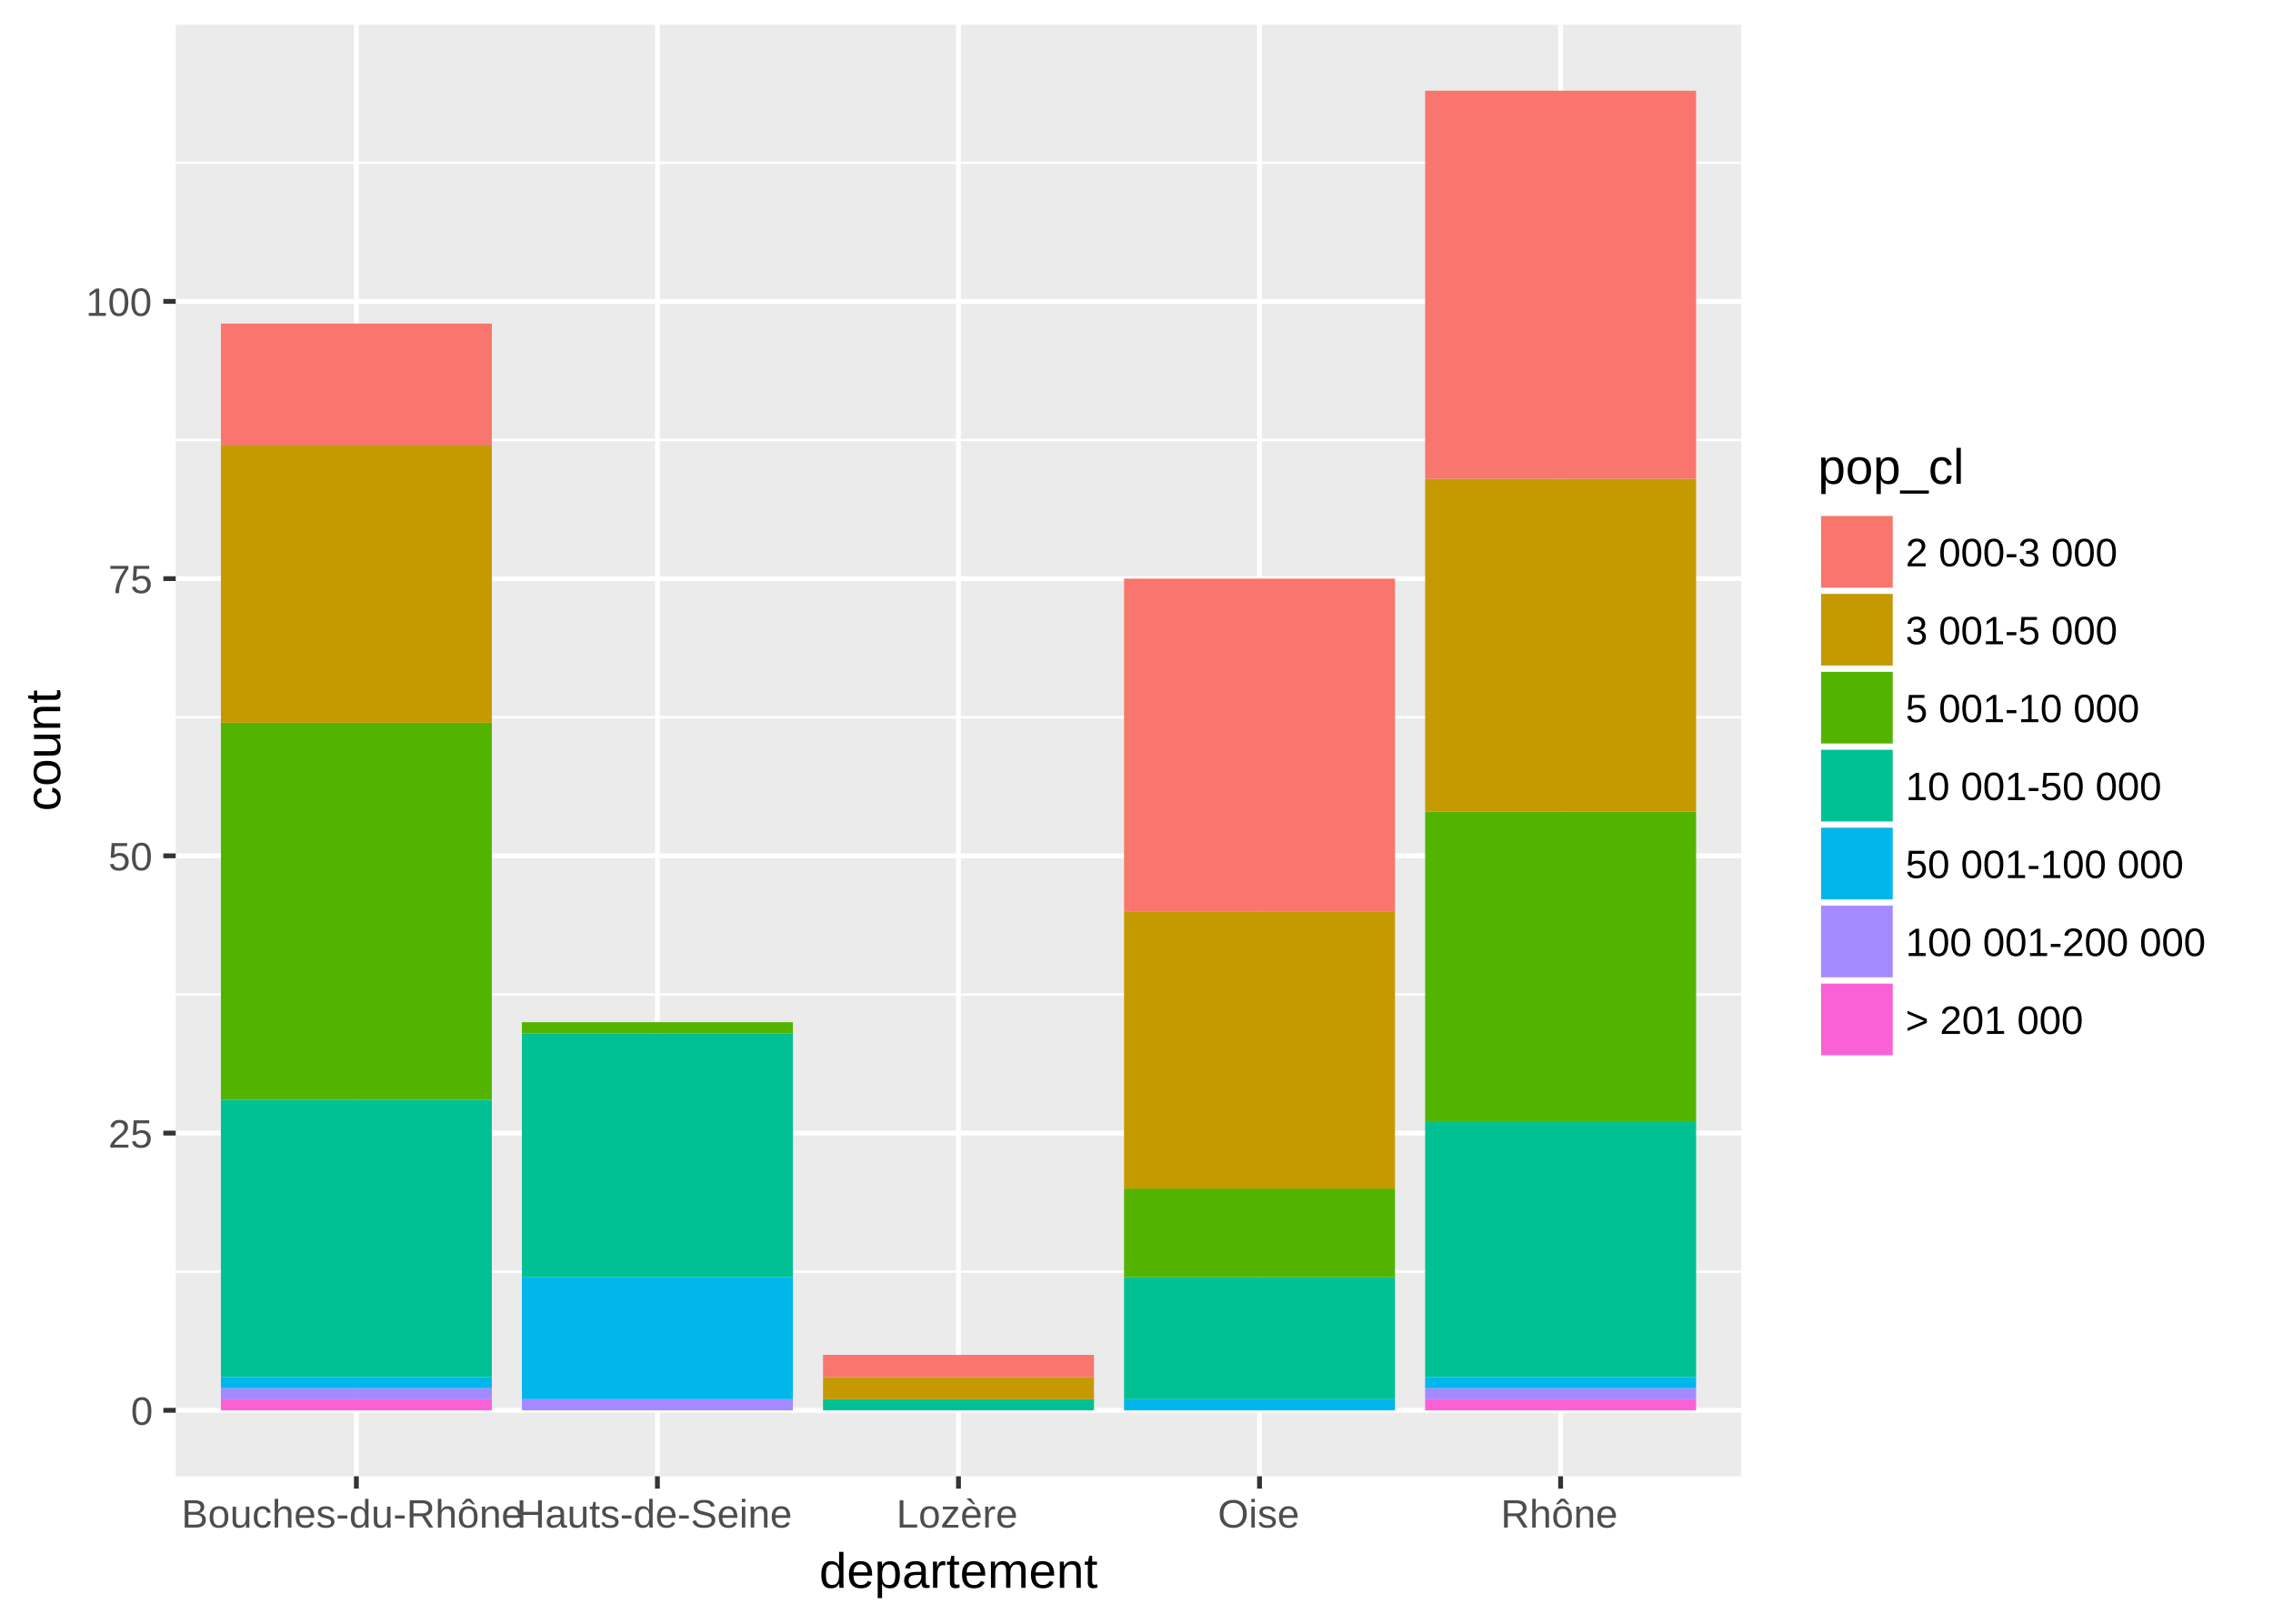
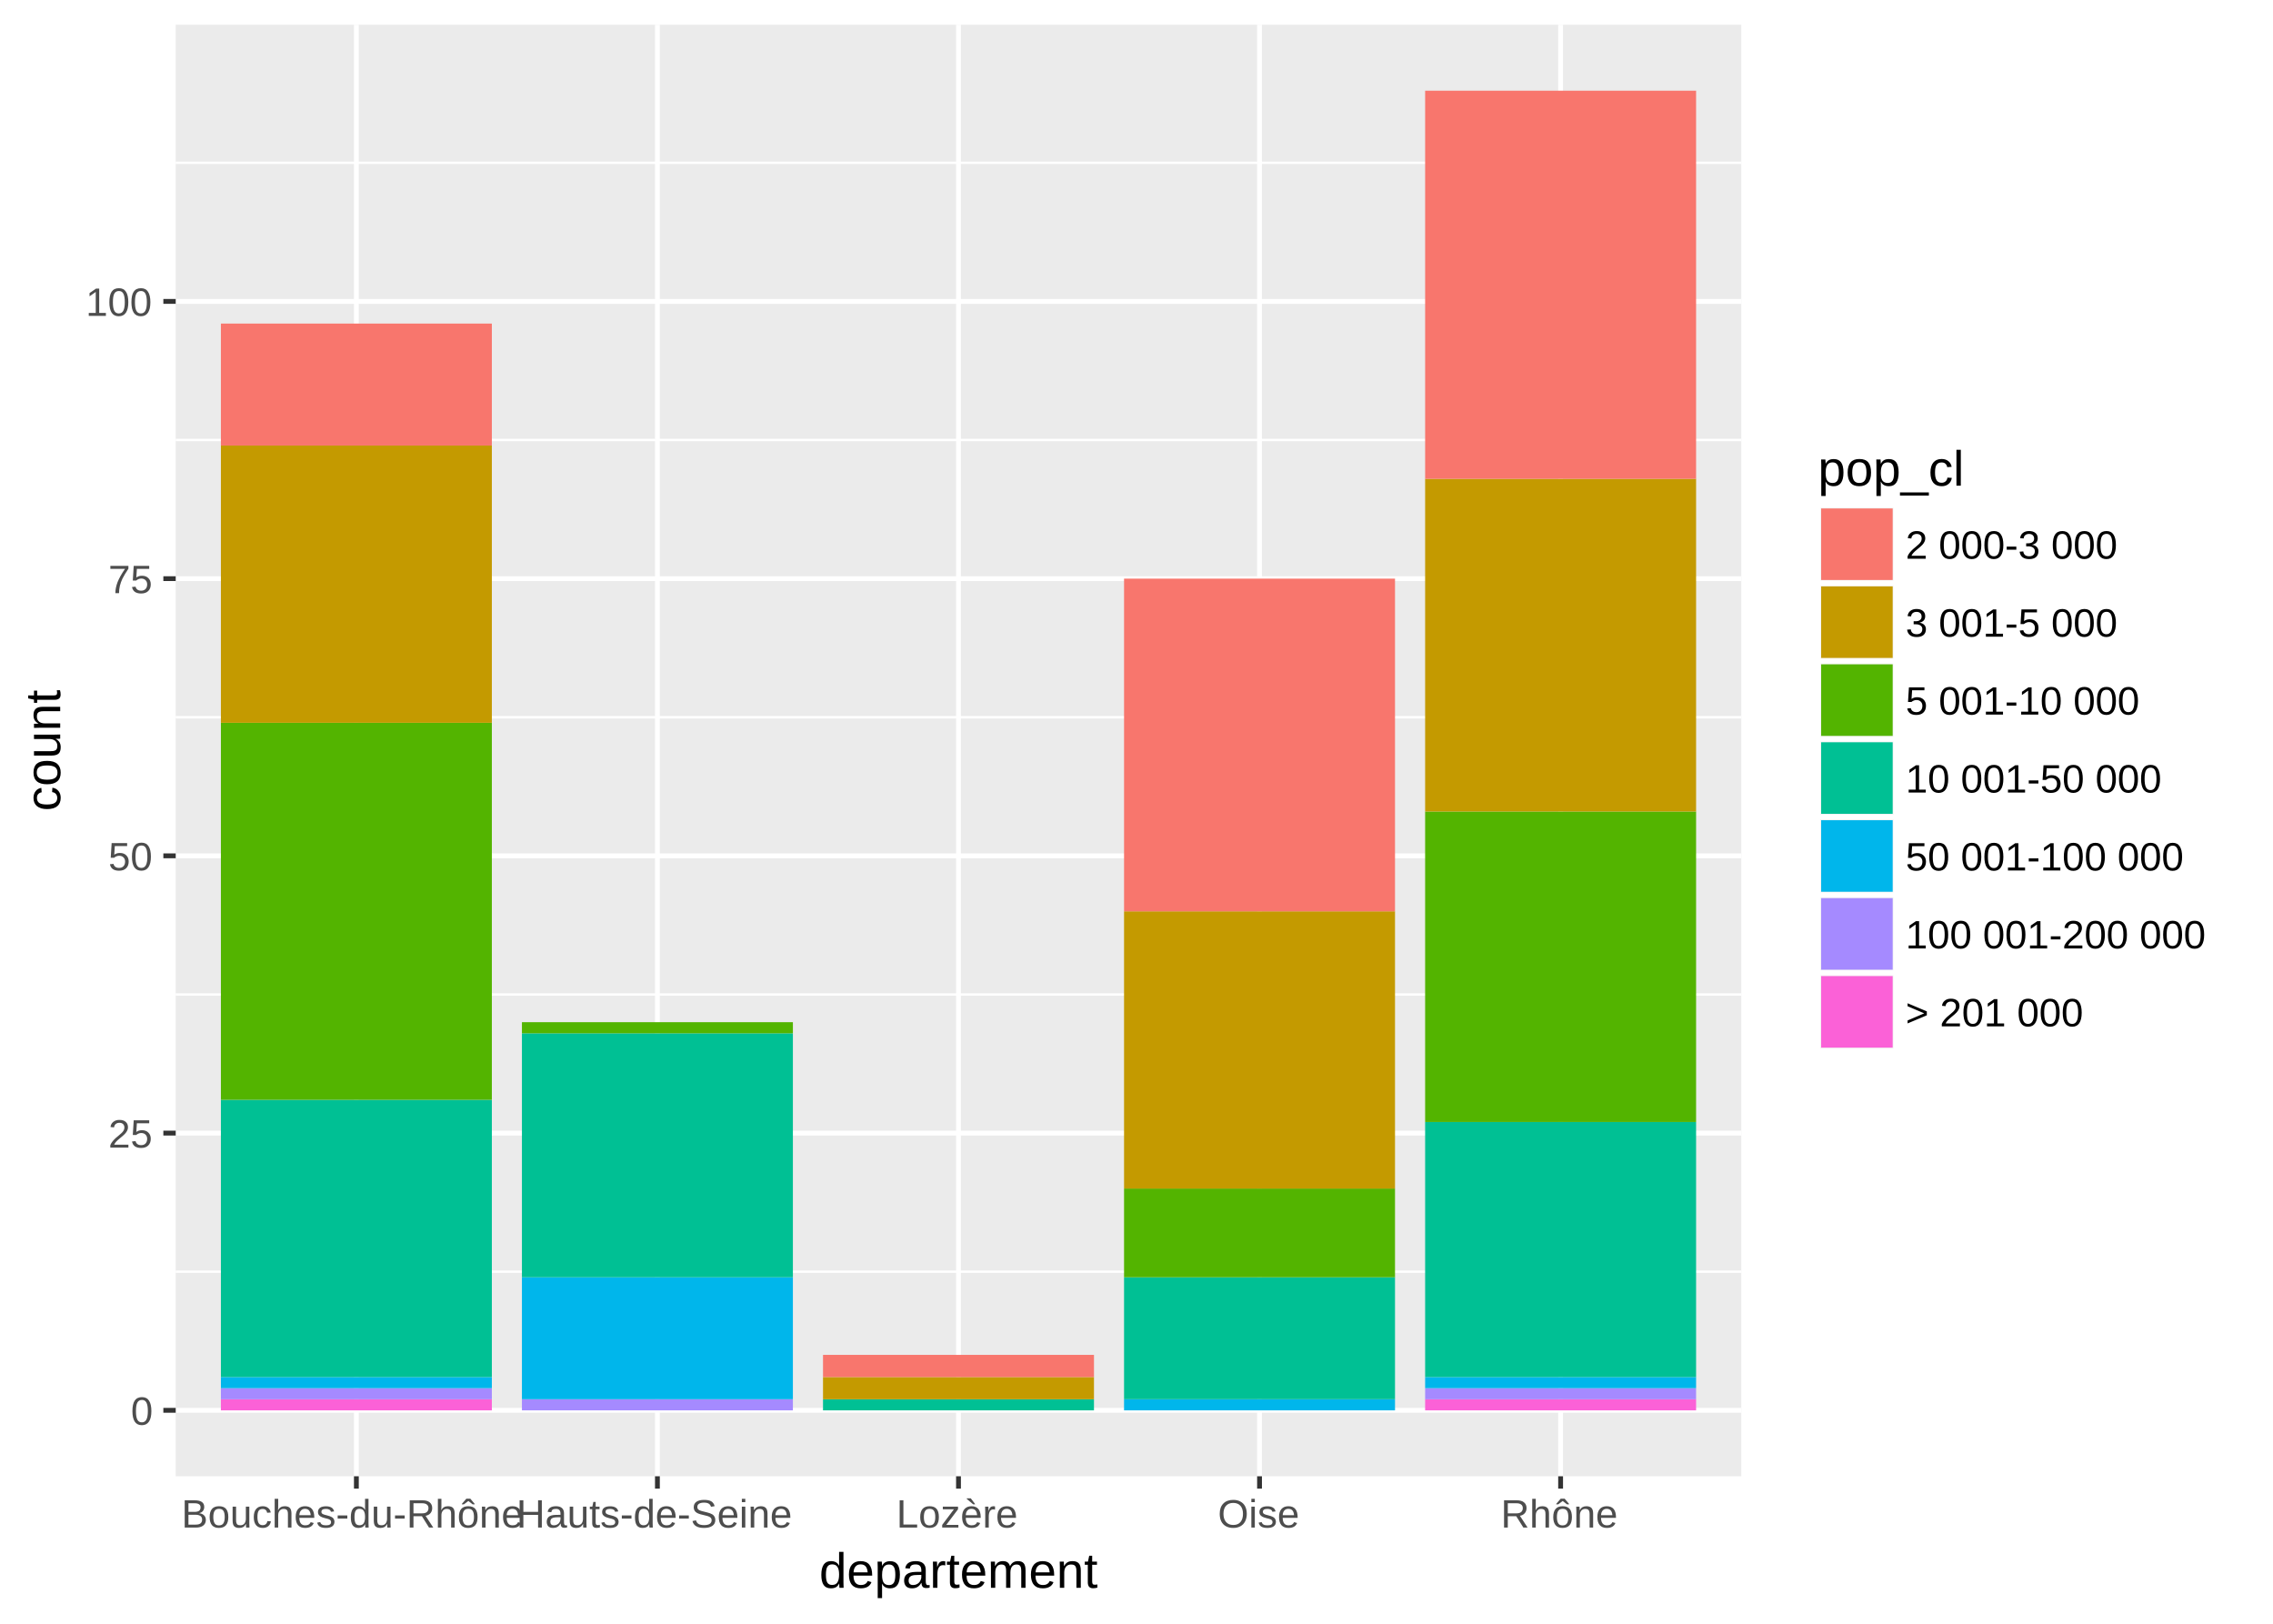
<svg xmlns="http://www.w3.org/2000/svg" viewBox="0 0 504.00 360.00">
  <defs>
    <style type="text/css">
    line, polyline, path, rect, circle {
      fill: none;
      stroke: #000000;
      stroke-linecap: round;
      stroke-linejoin: round;
      stroke-miterlimit: 10.00;
    }
  </style>
  </defs>
  <rect width="100%" height="100%" style="stroke: none; fill: #FFFFFF;" />
  <rect x="0.00" y="0.00" width="504.00" height="360.00" style="stroke-width: 1.07; stroke: #FFFFFF; fill: #FFFFFF;" />
  <defs>
    <clipPath id="cpMzguOTYxNXwzODYuMDk1fDMyNy4zMTN8NS40Nzk0NQ==">
      <rect x="38.96" y="5.48" width="347.13" height="321.83" />
    </clipPath>
  </defs>
  <rect x="38.96" y="5.48" width="347.13" height="321.83" style="stroke-width: 1.07; stroke: none; fill: #EBEBEB;" clip-path="url(#cpMzguOTYxNXwzODYuMDk1fDMyNy4zMTN8NS40Nzk0NQ==)" />
  <polyline points="38.96,281.95 386.10,281.95 " style="stroke-width: 0.53; stroke: #FFFFFF; stroke-linecap: butt;" clip-path="url(#cpMzguOTYxNXwzODYuMDk1fDMyNy4zMTN8NS40Nzk0NQ==)" />
  <polyline points="38.96,220.49 386.10,220.49 " style="stroke-width: 0.53; stroke: #FFFFFF; stroke-linecap: butt;" clip-path="url(#cpMzguOTYxNXwzODYuMDk1fDMyNy4zMTN8NS40Nzk0NQ==)" />
  <polyline points="38.96,159.02 386.10,159.02 " style="stroke-width: 0.53; stroke: #FFFFFF; stroke-linecap: butt;" clip-path="url(#cpMzguOTYxNXwzODYuMDk1fDMyNy4zMTN8NS40Nzk0NQ==)" />
  <polyline points="38.96,97.55 386.10,97.55 " style="stroke-width: 0.53; stroke: #FFFFFF; stroke-linecap: butt;" clip-path="url(#cpMzguOTYxNXwzODYuMDk1fDMyNy4zMTN8NS40Nzk0NQ==)" />
  <polyline points="38.96,36.09 386.10,36.09 " style="stroke-width: 0.53; stroke: #FFFFFF; stroke-linecap: butt;" clip-path="url(#cpMzguOTYxNXwzODYuMDk1fDMyNy4zMTN8NS40Nzk0NQ==)" />
  <polyline points="38.96,312.68 386.10,312.68 " style="stroke-width: 1.07; stroke: #FFFFFF; stroke-linecap: butt;" clip-path="url(#cpMzguOTYxNXwzODYuMDk1fDMyNy4zMTN8NS40Nzk0NQ==)" />
  <polyline points="38.96,251.22 386.10,251.22 " style="stroke-width: 1.07; stroke: #FFFFFF; stroke-linecap: butt;" clip-path="url(#cpMzguOTYxNXwzODYuMDk1fDMyNy4zMTN8NS40Nzk0NQ==)" />
  <polyline points="38.96,189.75 386.10,189.75 " style="stroke-width: 1.07; stroke: #FFFFFF; stroke-linecap: butt;" clip-path="url(#cpMzguOTYxNXwzODYuMDk1fDMyNy4zMTN8NS40Nzk0NQ==)" />
  <polyline points="38.96,128.29 386.10,128.29 " style="stroke-width: 1.07; stroke: #FFFFFF; stroke-linecap: butt;" clip-path="url(#cpMzguOTYxNXwzODYuMDk1fDMyNy4zMTN8NS40Nzk0NQ==)" />
  <polyline points="38.96,66.82 386.10,66.82 " style="stroke-width: 1.07; stroke: #FFFFFF; stroke-linecap: butt;" clip-path="url(#cpMzguOTYxNXwzODYuMDk1fDMyNy4zMTN8NS40Nzk0NQ==)" />
  <polyline points="79.02,327.31 79.02,5.48 " style="stroke-width: 1.07; stroke: #FFFFFF; stroke-linecap: butt;" clip-path="url(#cpMzguOTYxNXwzODYuMDk1fDMyNy4zMTN8NS40Nzk0NQ==)" />
  <polyline points="145.77,327.31 145.77,5.48 " style="stroke-width: 1.07; stroke: #FFFFFF; stroke-linecap: butt;" clip-path="url(#cpMzguOTYxNXwzODYuMDk1fDMyNy4zMTN8NS40Nzk0NQ==)" />
  <polyline points="212.53,327.31 212.53,5.48 " style="stroke-width: 1.07; stroke: #FFFFFF; stroke-linecap: butt;" clip-path="url(#cpMzguOTYxNXwzODYuMDk1fDMyNy4zMTN8NS40Nzk0NQ==)" />
  <polyline points="279.28,327.31 279.28,5.48 " style="stroke-width: 1.07; stroke: #FFFFFF; stroke-linecap: butt;" clip-path="url(#cpMzguOTYxNXwzODYuMDk1fDMyNy4zMTN8NS40Nzk0NQ==)" />
  <polyline points="346.04,327.31 346.04,5.48 " style="stroke-width: 1.07; stroke: #FFFFFF; stroke-linecap: butt;" clip-path="url(#cpMzguOTYxNXwzODYuMDk1fDMyNy4zMTN8NS40Nzk0NQ==)" />
  <rect x="48.98" y="310.23" width="60.08" height="2.46" style="stroke-width: 1.07; stroke: none; stroke-linecap: butt; fill: #FB61D7;" clip-path="url(#cpMzguOTYxNXwzODYuMDk1fDMyNy4zMTN8NS40Nzk0NQ==)" />
  <rect x="48.98" y="307.77" width="60.08" height="2.46" style="stroke-width: 1.07; stroke: none; stroke-linecap: butt; fill: #A58AFF;" clip-path="url(#cpMzguOTYxNXwzODYuMDk1fDMyNy4zMTN8NS40Nzk0NQ==)" />
  <rect x="48.98" y="305.31" width="60.08" height="2.46" style="stroke-width: 1.07; stroke: none; stroke-linecap: butt; fill: #00B6EB;" clip-path="url(#cpMzguOTYxNXwzODYuMDk1fDMyNy4zMTN8NS40Nzk0NQ==)" />
  <rect x="48.98" y="243.84" width="60.08" height="61.47" style="stroke-width: 1.07; stroke: none; stroke-linecap: butt; fill: #00C094;" clip-path="url(#cpMzguOTYxNXwzODYuMDk1fDMyNy4zMTN8NS40Nzk0NQ==)" />
  <rect x="48.98" y="160.25" width="60.08" height="83.59" style="stroke-width: 1.07; stroke: none; stroke-linecap: butt; fill: #53B400;" clip-path="url(#cpMzguOTYxNXwzODYuMDk1fDMyNy4zMTN8NS40Nzk0NQ==)" />
  <rect x="48.98" y="98.78" width="60.08" height="61.47" style="stroke-width: 1.07; stroke: none; stroke-linecap: butt; fill: #C49A00;" clip-path="url(#cpMzguOTYxNXwzODYuMDk1fDMyNy4zMTN8NS40Nzk0NQ==)" />
  <rect x="48.98" y="71.74" width="60.08" height="27.04" style="stroke-width: 1.07; stroke: none; stroke-linecap: butt; fill: #F8766D;" clip-path="url(#cpMzguOTYxNXwzODYuMDk1fDMyNy4zMTN8NS40Nzk0NQ==)" />
  <rect x="115.73" y="310.23" width="60.08" height="2.46" style="stroke-width: 1.07; stroke: none; stroke-linecap: butt; fill: #A58AFF;" clip-path="url(#cpMzguOTYxNXwzODYuMDk1fDMyNy4zMTN8NS40Nzk0NQ==)" />
  <rect x="115.73" y="283.18" width="60.08" height="27.04" style="stroke-width: 1.07; stroke: none; stroke-linecap: butt; fill: #00B6EB;" clip-path="url(#cpMzguOTYxNXwzODYuMDk1fDMyNy4zMTN8NS40Nzk0NQ==)" />
  <rect x="115.73" y="229.09" width="60.08" height="54.09" style="stroke-width: 1.07; stroke: none; stroke-linecap: butt; fill: #00C094;" clip-path="url(#cpMzguOTYxNXwzODYuMDk1fDMyNy4zMTN8NS40Nzk0NQ==)" />
  <rect x="115.73" y="226.63" width="60.08" height="2.46" style="stroke-width: 1.07; stroke: none; stroke-linecap: butt; fill: #53B400;" clip-path="url(#cpMzguOTYxNXwzODYuMDk1fDMyNy4zMTN8NS40Nzk0NQ==)" />
  <rect x="182.49" y="310.23" width="60.08" height="2.46" style="stroke-width: 1.07; stroke: none; stroke-linecap: butt; fill: #00C094;" clip-path="url(#cpMzguOTYxNXwzODYuMDk1fDMyNy4zMTN8NS40Nzk0NQ==)" />
  <rect x="182.49" y="305.31" width="60.08" height="4.92" style="stroke-width: 1.07; stroke: none; stroke-linecap: butt; fill: #C49A00;" clip-path="url(#cpMzguOTYxNXwzODYuMDk1fDMyNy4zMTN8NS40Nzk0NQ==)" />
  <rect x="182.49" y="300.39" width="60.08" height="4.92" style="stroke-width: 1.07; stroke: none; stroke-linecap: butt; fill: #F8766D;" clip-path="url(#cpMzguOTYxNXwzODYuMDk1fDMyNy4zMTN8NS40Nzk0NQ==)" />
  <rect x="249.24" y="310.23" width="60.08" height="2.46" style="stroke-width: 1.07; stroke: none; stroke-linecap: butt; fill: #00B6EB;" clip-path="url(#cpMzguOTYxNXwzODYuMDk1fDMyNy4zMTN8NS40Nzk0NQ==)" />
  <rect x="249.24" y="283.18" width="60.08" height="27.04" style="stroke-width: 1.07; stroke: none; stroke-linecap: butt; fill: #00C094;" clip-path="url(#cpMzguOTYxNXwzODYuMDk1fDMyNy4zMTN8NS40Nzk0NQ==)" />
  <rect x="249.24" y="263.51" width="60.08" height="19.67" style="stroke-width: 1.07; stroke: none; stroke-linecap: butt; fill: #53B400;" clip-path="url(#cpMzguOTYxNXwzODYuMDk1fDMyNy4zMTN8NS40Nzk0NQ==)" />
  <rect x="249.24" y="202.05" width="60.08" height="61.47" style="stroke-width: 1.07; stroke: none; stroke-linecap: butt; fill: #C49A00;" clip-path="url(#cpMzguOTYxNXwzODYuMDk1fDMyNy4zMTN8NS40Nzk0NQ==)" />
  <rect x="249.24" y="128.29" width="60.08" height="73.76" style="stroke-width: 1.07; stroke: none; stroke-linecap: butt; fill: #F8766D;" clip-path="url(#cpMzguOTYxNXwzODYuMDk1fDMyNy4zMTN8NS40Nzk0NQ==)" />
  <rect x="316.00" y="310.23" width="60.08" height="2.46" style="stroke-width: 1.07; stroke: none; stroke-linecap: butt; fill: #FB61D7;" clip-path="url(#cpMzguOTYxNXwzODYuMDk1fDMyNy4zMTN8NS40Nzk0NQ==)" />
  <rect x="316.00" y="307.77" width="60.08" height="2.46" style="stroke-width: 1.07; stroke: none; stroke-linecap: butt; fill: #A58AFF;" clip-path="url(#cpMzguOTYxNXwzODYuMDk1fDMyNy4zMTN8NS40Nzk0NQ==)" />
  <rect x="316.00" y="305.31" width="60.08" height="2.46" style="stroke-width: 1.07; stroke: none; stroke-linecap: butt; fill: #00B6EB;" clip-path="url(#cpMzguOTYxNXwzODYuMDk1fDMyNy4zMTN8NS40Nzk0NQ==)" />
  <rect x="316.00" y="248.76" width="60.08" height="56.55" style="stroke-width: 1.07; stroke: none; stroke-linecap: butt; fill: #00C094;" clip-path="url(#cpMzguOTYxNXwzODYuMDk1fDMyNy4zMTN8NS40Nzk0NQ==)" />
  <rect x="316.00" y="179.92" width="60.08" height="68.84" style="stroke-width: 1.07; stroke: none; stroke-linecap: butt; fill: #53B400;" clip-path="url(#cpMzguOTYxNXwzODYuMDk1fDMyNy4zMTN8NS40Nzk0NQ==)" />
  <rect x="316.00" y="106.16" width="60.08" height="73.76" style="stroke-width: 1.07; stroke: none; stroke-linecap: butt; fill: #C49A00;" clip-path="url(#cpMzguOTYxNXwzODYuMDk1fDMyNy4zMTN8NS40Nzk0NQ==)" />
  <rect x="316.00" y="20.11" width="60.08" height="86.05" style="stroke-width: 1.07; stroke: none; stroke-linecap: butt; fill: #F8766D;" clip-path="url(#cpMzguOTYxNXwzODYuMDk1fDMyNy4zMTN8NS40Nzk0NQ==)" />
  <defs>
    <clipPath id="cpMHw1MDR8MzYwfDA=">
      <rect x="0.00" y="0.00" width="504.00" height="360.00" />
    </clipPath>
  </defs>
  <g clip-path="url(#cpMHw1MDR8MzYwfDA=)">
    <text x="29.02" y="315.90" style="font-size: 8.80px; fill: #4D4D4D; font-family: Arial;" textLength="5.01px" lengthAdjust="spacingAndGlyphs">0</text>
  </g>
  <g clip-path="url(#cpMHw1MDR8MzYwfDA=)">
    <text x="24.02" y="254.44" style="font-size: 8.80px; fill: #4D4D4D; font-family: Arial;" textLength="10.01px" lengthAdjust="spacingAndGlyphs">25</text>
  </g>
  <g clip-path="url(#cpMHw1MDR8MzYwfDA=)">
    <text x="24.02" y="192.97" style="font-size: 8.80px; fill: #4D4D4D; font-family: Arial;" textLength="10.01px" lengthAdjust="spacingAndGlyphs">50</text>
  </g>
  <g clip-path="url(#cpMHw1MDR8MzYwfDA=)">
    <text x="24.02" y="131.51" style="font-size: 8.80px; fill: #4D4D4D; font-family: Arial;" textLength="10.01px" lengthAdjust="spacingAndGlyphs">75</text>
  </g>
  <g clip-path="url(#cpMHw1MDR8MzYwfDA=)">
    <text x="19.01" y="70.04" style="font-size: 8.80px; fill: #4D4D4D; font-family: Arial;" textLength="15.02px" lengthAdjust="spacingAndGlyphs">100</text>
  </g>
  <polyline points="36.22,312.68 38.96,312.68 " style="stroke-width: 1.07; stroke: #333333; stroke-linecap: butt;" clip-path="url(#cpMHw1MDR8MzYwfDA=)" />
  <polyline points="36.22,251.22 38.96,251.22 " style="stroke-width: 1.07; stroke: #333333; stroke-linecap: butt;" clip-path="url(#cpMHw1MDR8MzYwfDA=)" />
  <polyline points="36.22,189.75 38.96,189.75 " style="stroke-width: 1.07; stroke: #333333; stroke-linecap: butt;" clip-path="url(#cpMHw1MDR8MzYwfDA=)" />
  <polyline points="36.22,128.29 38.96,128.29 " style="stroke-width: 1.07; stroke: #333333; stroke-linecap: butt;" clip-path="url(#cpMHw1MDR8MzYwfDA=)" />
  <polyline points="36.22,66.82 38.96,66.82 " style="stroke-width: 1.07; stroke: #333333; stroke-linecap: butt;" clip-path="url(#cpMHw1MDR8MzYwfDA=)" />
  <polyline points="79.02,330.05 79.02,327.31 " style="stroke-width: 1.07; stroke: #333333; stroke-linecap: butt;" clip-path="url(#cpMHw1MDR8MzYwfDA=)" />
  <polyline points="145.77,330.05 145.77,327.31 " style="stroke-width: 1.07; stroke: #333333; stroke-linecap: butt;" clip-path="url(#cpMHw1MDR8MzYwfDA=)" />
  <polyline points="212.53,330.05 212.53,327.31 " style="stroke-width: 1.07; stroke: #333333; stroke-linecap: butt;" clip-path="url(#cpMHw1MDR8MzYwfDA=)" />
  <polyline points="279.28,330.05 279.28,327.31 " style="stroke-width: 1.07; stroke: #333333; stroke-linecap: butt;" clip-path="url(#cpMHw1MDR8MzYwfDA=)" />
  <polyline points="346.04,330.05 346.04,327.31 " style="stroke-width: 1.07; stroke: #333333; stroke-linecap: butt;" clip-path="url(#cpMHw1MDR8MzYwfDA=)" />
  <g clip-path="url(#cpMHw1MDR8MzYwfDA=)">
    <text x="40.24" y="338.68" style="font-size: 8.80px; fill: #4D4D4D; font-family: Arial;" textLength="77.55px" lengthAdjust="spacingAndGlyphs">Bouches-du-Rhône</text>
  </g>
  <g clip-path="url(#cpMHw1MDR8MzYwfDA=)">
    <text x="114.50" y="338.68" style="font-size: 8.80px; fill: #4D4D4D; font-family: Arial;" textLength="62.53px" lengthAdjust="spacingAndGlyphs">Hauts-de-Seine</text>
  </g>
  <g clip-path="url(#cpMHw1MDR8MzYwfDA=)">
    <text x="198.77" y="338.68" style="font-size: 8.80px; fill: #4D4D4D; font-family: Arial;" textLength="27.52px" lengthAdjust="spacingAndGlyphs">Lozère</text>
  </g>
  <g clip-path="url(#cpMHw1MDR8MzYwfDA=)">
    <text x="270.03" y="338.68" style="font-size: 8.80px; fill: #4D4D4D; font-family: Arial;" textLength="18.51px" lengthAdjust="spacingAndGlyphs">Oise</text>
  </g>
  <g clip-path="url(#cpMHw1MDR8MzYwfDA=)">
    <text x="332.78" y="338.68" style="font-size: 8.80px; fill: #4D4D4D; font-family: Arial;" textLength="26.52px" lengthAdjust="spacingAndGlyphs">Rhône</text>
  </g>
  <g clip-path="url(#cpMHw1MDR8MzYwfDA=)">
    <text x="181.65" y="352.04" style="font-size: 11.00px; font-family: Arial;" textLength="61.76px" lengthAdjust="spacingAndGlyphs">departement</text>
  </g>
  <g clip-path="url(#cpMHw1MDR8MzYwfDA=)">
    <text transform="translate(13.35,179.85) rotate(-90)" style="font-size: 11.00px; font-family: Arial;" textLength="26.91px" lengthAdjust="spacingAndGlyphs">count</text>
  </g>
-   <rect x="397.43" y="92.46" width="101.09" height="147.87" style="stroke-width: 1.07; stroke: none; fill: #FFFFFF;" clip-path="url(#cpMHw1MDR8MzYwfDA=)" />
+   <rect x="397.43" y="94.14" width="101.09" height="144.52" style="stroke-width: 1.07; stroke: none; fill: #FFFFFF;" clip-path="url(#cpMHw1MDR8MzYwfDA=)" />
  <g clip-path="url(#cpMHw1MDR8MzYwfDA=)">
-     <text x="403.10" y="107.26" style="font-size: 11.00px; font-family: Arial;" textLength="32.41px" lengthAdjust="spacingAndGlyphs">pop_cl</text>
+     <text x="403.10" y="107.69" style="font-size: 11.00px; font-family: Arial;" textLength="32.41px" lengthAdjust="spacingAndGlyphs">pop_cl</text>
  </g>
-   <rect x="403.10" y="113.70" width="17.28" height="17.28" style="stroke-width: 1.07; stroke: #FFFFFF; fill: #F2F2F2;" clip-path="url(#cpMHw1MDR8MzYwfDA=)" />
-   <rect x="403.81" y="114.41" width="15.86" height="15.86" style="stroke-width: 1.07; stroke: none; stroke-linejoin: miter; fill: #F8766D;" clip-path="url(#cpMHw1MDR8MzYwfDA=)" />
-   <rect x="403.10" y="130.98" width="17.28" height="17.28" style="stroke-width: 1.07; stroke: #FFFFFF; fill: #F2F2F2;" clip-path="url(#cpMHw1MDR8MzYwfDA=)" />
-   <rect x="403.81" y="131.69" width="15.86" height="15.86" style="stroke-width: 1.07; stroke: none; stroke-linejoin: miter; fill: #C49A00;" clip-path="url(#cpMHw1MDR8MzYwfDA=)" />
-   <rect x="403.10" y="148.26" width="17.28" height="17.28" style="stroke-width: 1.07; stroke: #FFFFFF; fill: #F2F2F2;" clip-path="url(#cpMHw1MDR8MzYwfDA=)" />
-   <rect x="403.81" y="148.97" width="15.86" height="15.86" style="stroke-width: 1.07; stroke: none; stroke-linejoin: miter; fill: #53B400;" clip-path="url(#cpMHw1MDR8MzYwfDA=)" />
-   <rect x="403.10" y="165.54" width="17.28" height="17.28" style="stroke-width: 1.07; stroke: #FFFFFF; fill: #F2F2F2;" clip-path="url(#cpMHw1MDR8MzYwfDA=)" />
-   <rect x="403.81" y="166.25" width="15.86" height="15.86" style="stroke-width: 1.07; stroke: none; stroke-linejoin: miter; fill: #00C094;" clip-path="url(#cpMHw1MDR8MzYwfDA=)" />
-   <rect x="403.10" y="182.82" width="17.28" height="17.28" style="stroke-width: 1.07; stroke: #FFFFFF; fill: #F2F2F2;" clip-path="url(#cpMHw1MDR8MzYwfDA=)" />
-   <rect x="403.81" y="183.53" width="15.86" height="15.86" style="stroke-width: 1.07; stroke: none; stroke-linejoin: miter; fill: #00B6EB;" clip-path="url(#cpMHw1MDR8MzYwfDA=)" />
-   <rect x="403.10" y="200.10" width="17.28" height="17.28" style="stroke-width: 1.07; stroke: #FFFFFF; fill: #F2F2F2;" clip-path="url(#cpMHw1MDR8MzYwfDA=)" />
-   <rect x="403.81" y="200.81" width="15.86" height="15.86" style="stroke-width: 1.07; stroke: none; stroke-linejoin: miter; fill: #A58AFF;" clip-path="url(#cpMHw1MDR8MzYwfDA=)" />
-   <rect x="403.10" y="217.38" width="17.28" height="17.28" style="stroke-width: 1.07; stroke: #FFFFFF; fill: #F2F2F2;" clip-path="url(#cpMHw1MDR8MzYwfDA=)" />
-   <rect x="403.81" y="218.09" width="15.86" height="15.86" style="stroke-width: 1.07; stroke: none; stroke-linejoin: miter; fill: #FB61D7;" clip-path="url(#cpMHw1MDR8MzYwfDA=)" />
+   <rect x="403.10" y="112.03" width="17.28" height="17.28" style="stroke-width: 1.07; stroke: #FFFFFF; fill: #F2F2F2;" clip-path="url(#cpMHw1MDR8MzYwfDA=)" />
+   <rect x="403.81" y="112.73" width="15.86" height="15.86" style="stroke-width: 1.07; stroke: none; stroke-linejoin: miter; fill: #F8766D;" clip-path="url(#cpMHw1MDR8MzYwfDA=)" />
+   <rect x="403.10" y="129.31" width="17.28" height="17.28" style="stroke-width: 1.07; stroke: #FFFFFF; fill: #F2F2F2;" clip-path="url(#cpMHw1MDR8MzYwfDA=)" />
+   <rect x="403.81" y="130.01" width="15.86" height="15.86" style="stroke-width: 1.07; stroke: none; stroke-linejoin: miter; fill: #C49A00;" clip-path="url(#cpMHw1MDR8MzYwfDA=)" />
+   <rect x="403.10" y="146.59" width="17.28" height="17.28" style="stroke-width: 1.07; stroke: #FFFFFF; fill: #F2F2F2;" clip-path="url(#cpMHw1MDR8MzYwfDA=)" />
+   <rect x="403.81" y="147.29" width="15.86" height="15.86" style="stroke-width: 1.07; stroke: none; stroke-linejoin: miter; fill: #53B400;" clip-path="url(#cpMHw1MDR8MzYwfDA=)" />
+   <rect x="403.10" y="163.87" width="17.28" height="17.28" style="stroke-width: 1.07; stroke: #FFFFFF; fill: #F2F2F2;" clip-path="url(#cpMHw1MDR8MzYwfDA=)" />
+   <rect x="403.81" y="164.57" width="15.86" height="15.86" style="stroke-width: 1.07; stroke: none; stroke-linejoin: miter; fill: #00C094;" clip-path="url(#cpMHw1MDR8MzYwfDA=)" />
+   <rect x="403.10" y="181.15" width="17.28" height="17.28" style="stroke-width: 1.07; stroke: #FFFFFF; fill: #F2F2F2;" clip-path="url(#cpMHw1MDR8MzYwfDA=)" />
+   <rect x="403.81" y="181.85" width="15.86" height="15.86" style="stroke-width: 1.07; stroke: none; stroke-linejoin: miter; fill: #00B6EB;" clip-path="url(#cpMHw1MDR8MzYwfDA=)" />
+   <rect x="403.10" y="198.43" width="17.28" height="17.28" style="stroke-width: 1.07; stroke: #FFFFFF; fill: #F2F2F2;" clip-path="url(#cpMHw1MDR8MzYwfDA=)" />
+   <rect x="403.81" y="199.13" width="15.86" height="15.86" style="stroke-width: 1.07; stroke: none; stroke-linejoin: miter; fill: #A58AFF;" clip-path="url(#cpMHw1MDR8MzYwfDA=)" />
+   <rect x="403.10" y="215.71" width="17.28" height="17.28" style="stroke-width: 1.07; stroke: #FFFFFF; fill: #F2F2F2;" clip-path="url(#cpMHw1MDR8MzYwfDA=)" />
+   <rect x="403.81" y="216.41" width="15.86" height="15.86" style="stroke-width: 1.07; stroke: none; stroke-linejoin: miter; fill: #FB61D7;" clip-path="url(#cpMHw1MDR8MzYwfDA=)" />
  <g clip-path="url(#cpMHw1MDR8MzYwfDA=)">
-     <text x="422.54" y="125.56" style="font-size: 8.80px; font-family: Arial;" textLength="48.04px" lengthAdjust="spacingAndGlyphs">2 000-3 000</text>
+     <text x="422.54" y="123.88" style="font-size: 8.80px; font-family: Arial;" textLength="48.04px" lengthAdjust="spacingAndGlyphs">2 000-3 000</text>
  </g>
  <g clip-path="url(#cpMHw1MDR8MzYwfDA=)">
-     <text x="422.54" y="142.84" style="font-size: 8.80px; font-family: Arial;" textLength="48.04px" lengthAdjust="spacingAndGlyphs">3 001-5 000</text>
+     <text x="422.54" y="141.16" style="font-size: 8.80px; font-family: Arial;" textLength="48.04px" lengthAdjust="spacingAndGlyphs">3 001-5 000</text>
  </g>
  <g clip-path="url(#cpMHw1MDR8MzYwfDA=)">
-     <text x="422.54" y="160.12" style="font-size: 8.80px; font-family: Arial;" textLength="53.05px" lengthAdjust="spacingAndGlyphs">5 001-10 000</text>
+     <text x="422.54" y="158.44" style="font-size: 8.80px; font-family: Arial;" textLength="53.05px" lengthAdjust="spacingAndGlyphs">5 001-10 000</text>
  </g>
  <g clip-path="url(#cpMHw1MDR8MzYwfDA=)">
-     <text x="422.54" y="177.40" style="font-size: 8.80px; font-family: Arial;" textLength="58.05px" lengthAdjust="spacingAndGlyphs">10 001-50 000</text>
+     <text x="422.54" y="175.72" style="font-size: 8.80px; font-family: Arial;" textLength="58.05px" lengthAdjust="spacingAndGlyphs">10 001-50 000</text>
  </g>
  <g clip-path="url(#cpMHw1MDR8MzYwfDA=)">
-     <text x="422.54" y="194.68" style="font-size: 8.80px; font-family: Arial;" textLength="63.06px" lengthAdjust="spacingAndGlyphs">50 001-100 000</text>
+     <text x="422.54" y="193.00" style="font-size: 8.80px; font-family: Arial;" textLength="63.06px" lengthAdjust="spacingAndGlyphs">50 001-100 000</text>
  </g>
  <g clip-path="url(#cpMHw1MDR8MzYwfDA=)">
-     <text x="422.54" y="211.96" style="font-size: 8.80px; font-family: Arial;" textLength="68.06px" lengthAdjust="spacingAndGlyphs">100 001-200 000</text>
+     <text x="422.54" y="210.28" style="font-size: 8.80px; font-family: Arial;" textLength="68.06px" lengthAdjust="spacingAndGlyphs">100 001-200 000</text>
  </g>
  <g clip-path="url(#cpMHw1MDR8MzYwfDA=)">
-     <text x="422.54" y="229.24" style="font-size: 8.80px; font-family: Arial;" textLength="40.29px" lengthAdjust="spacingAndGlyphs">&gt; 201 000</text>
+     <text x="422.54" y="227.56" style="font-size: 8.80px; font-family: Arial;" textLength="40.29px" lengthAdjust="spacingAndGlyphs">&gt; 201 000</text>
  </g>
</svg>
